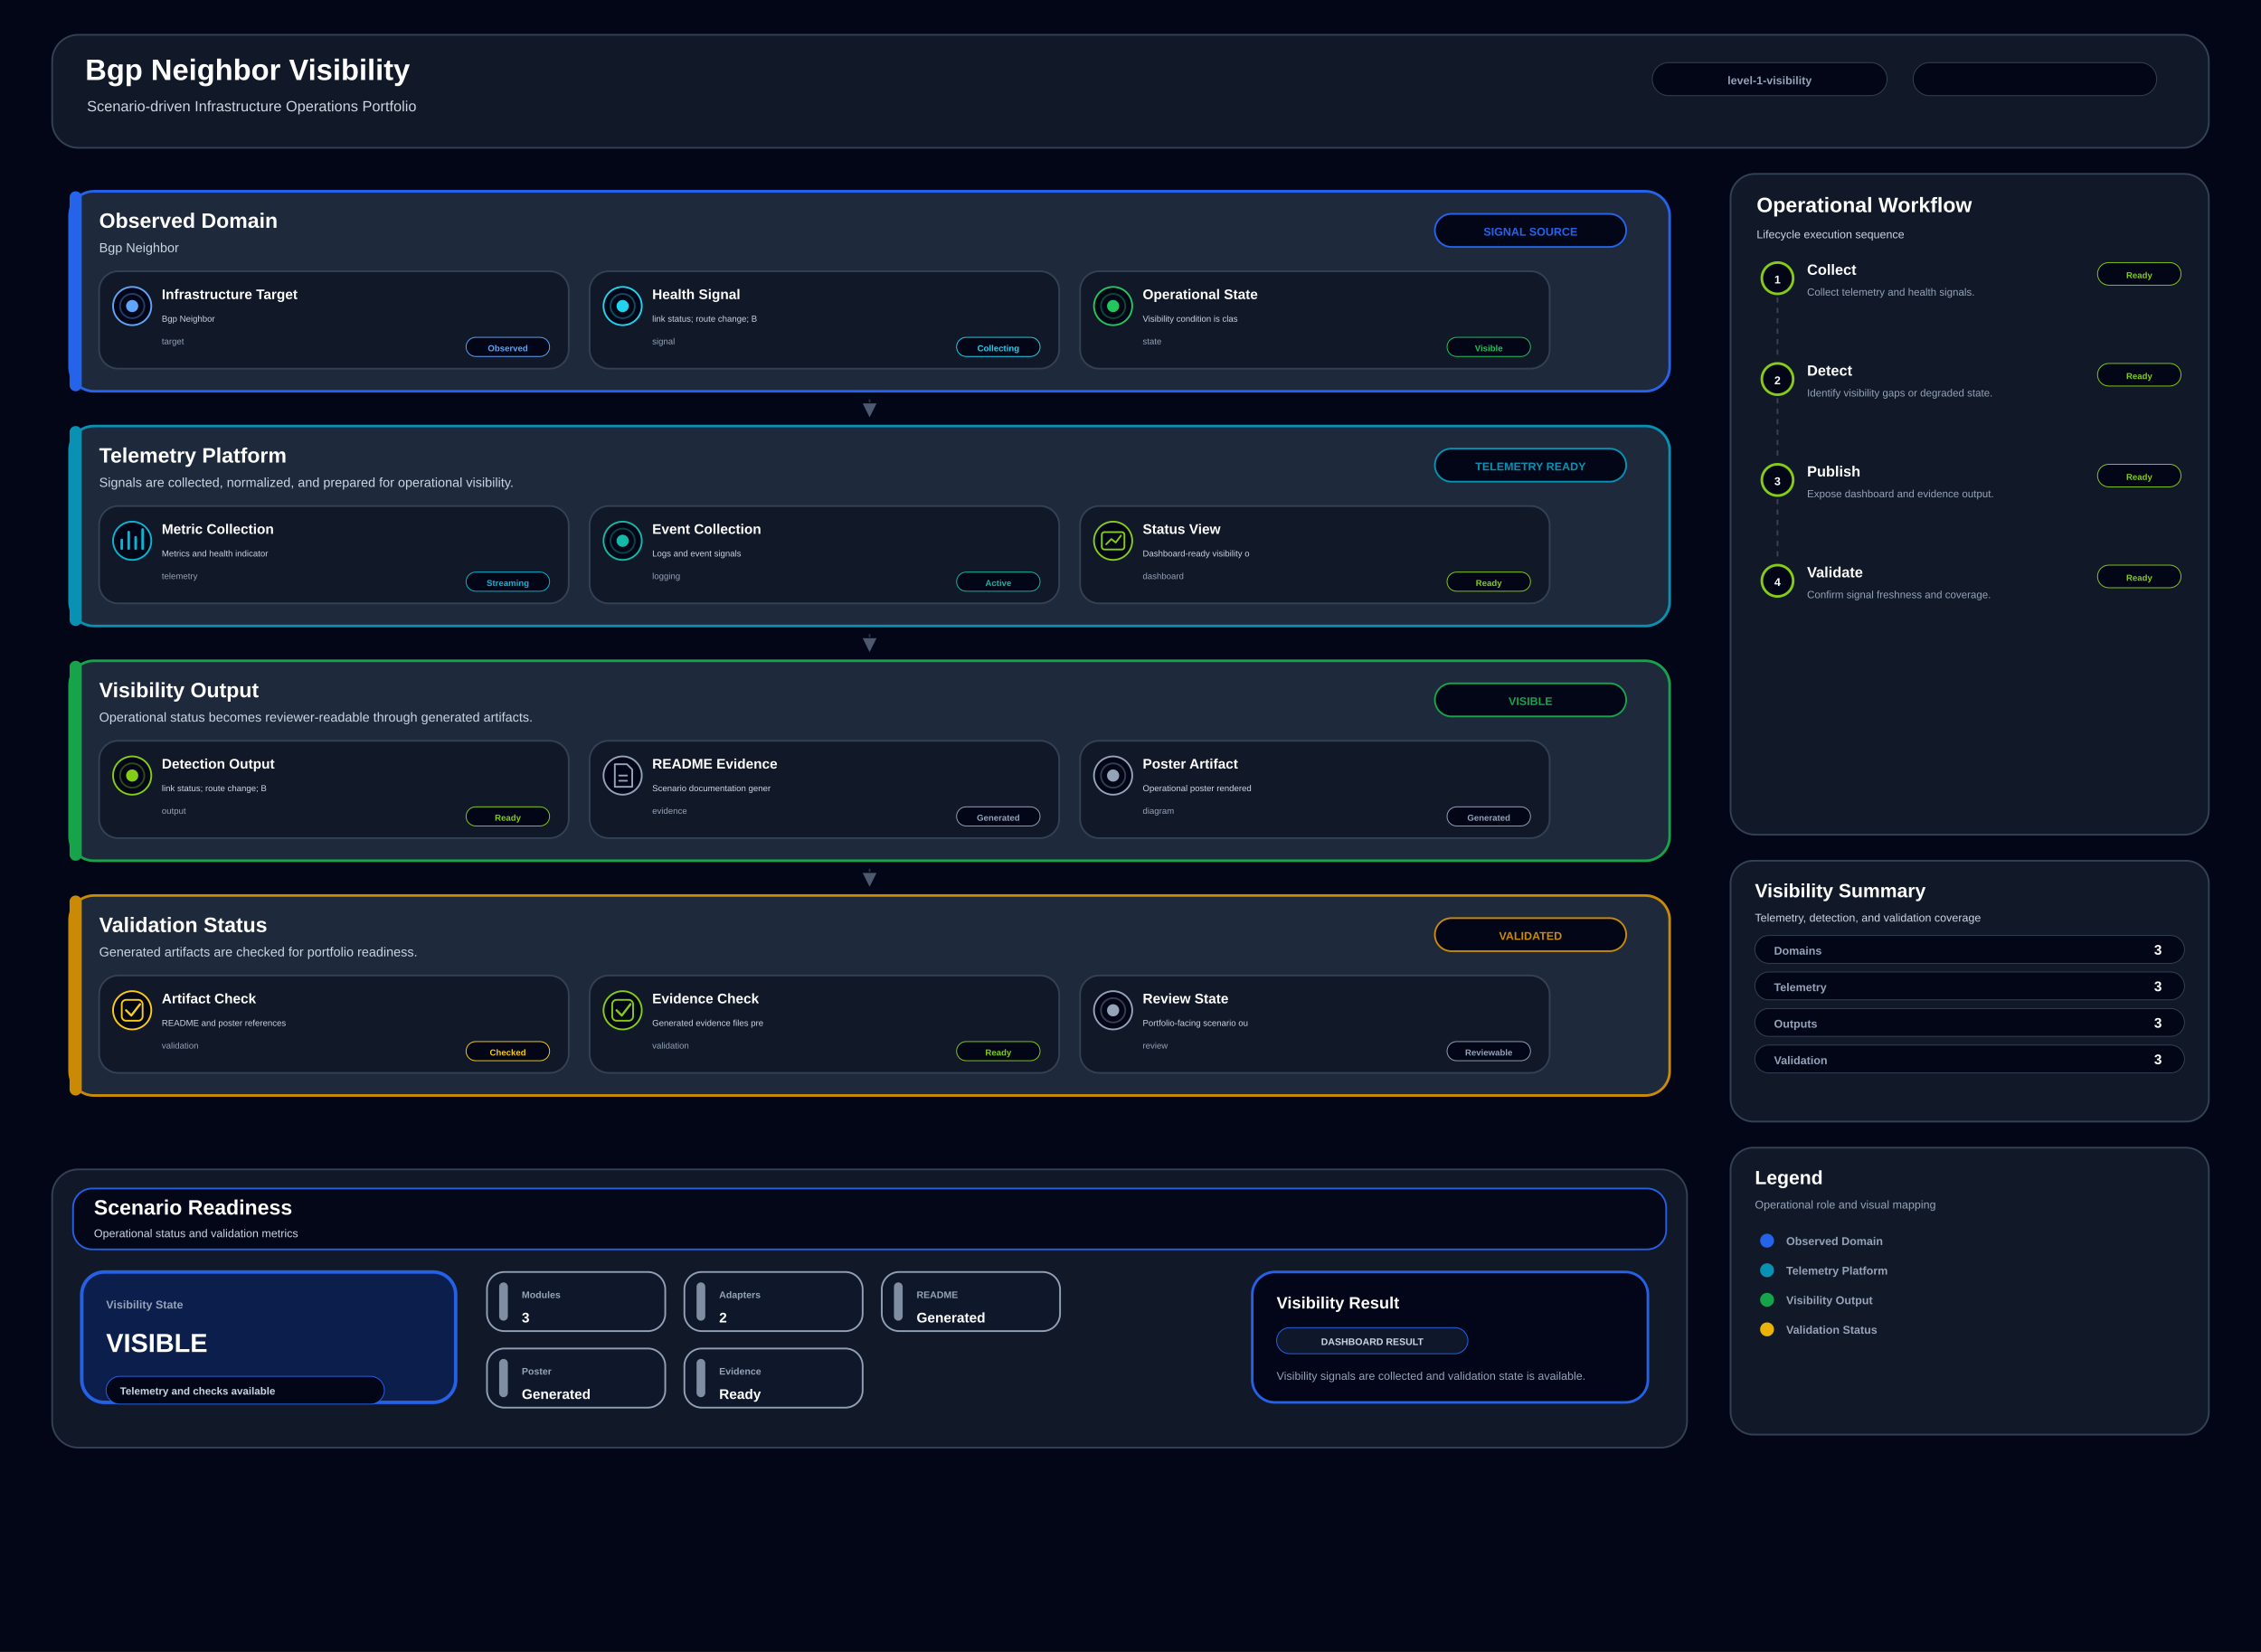
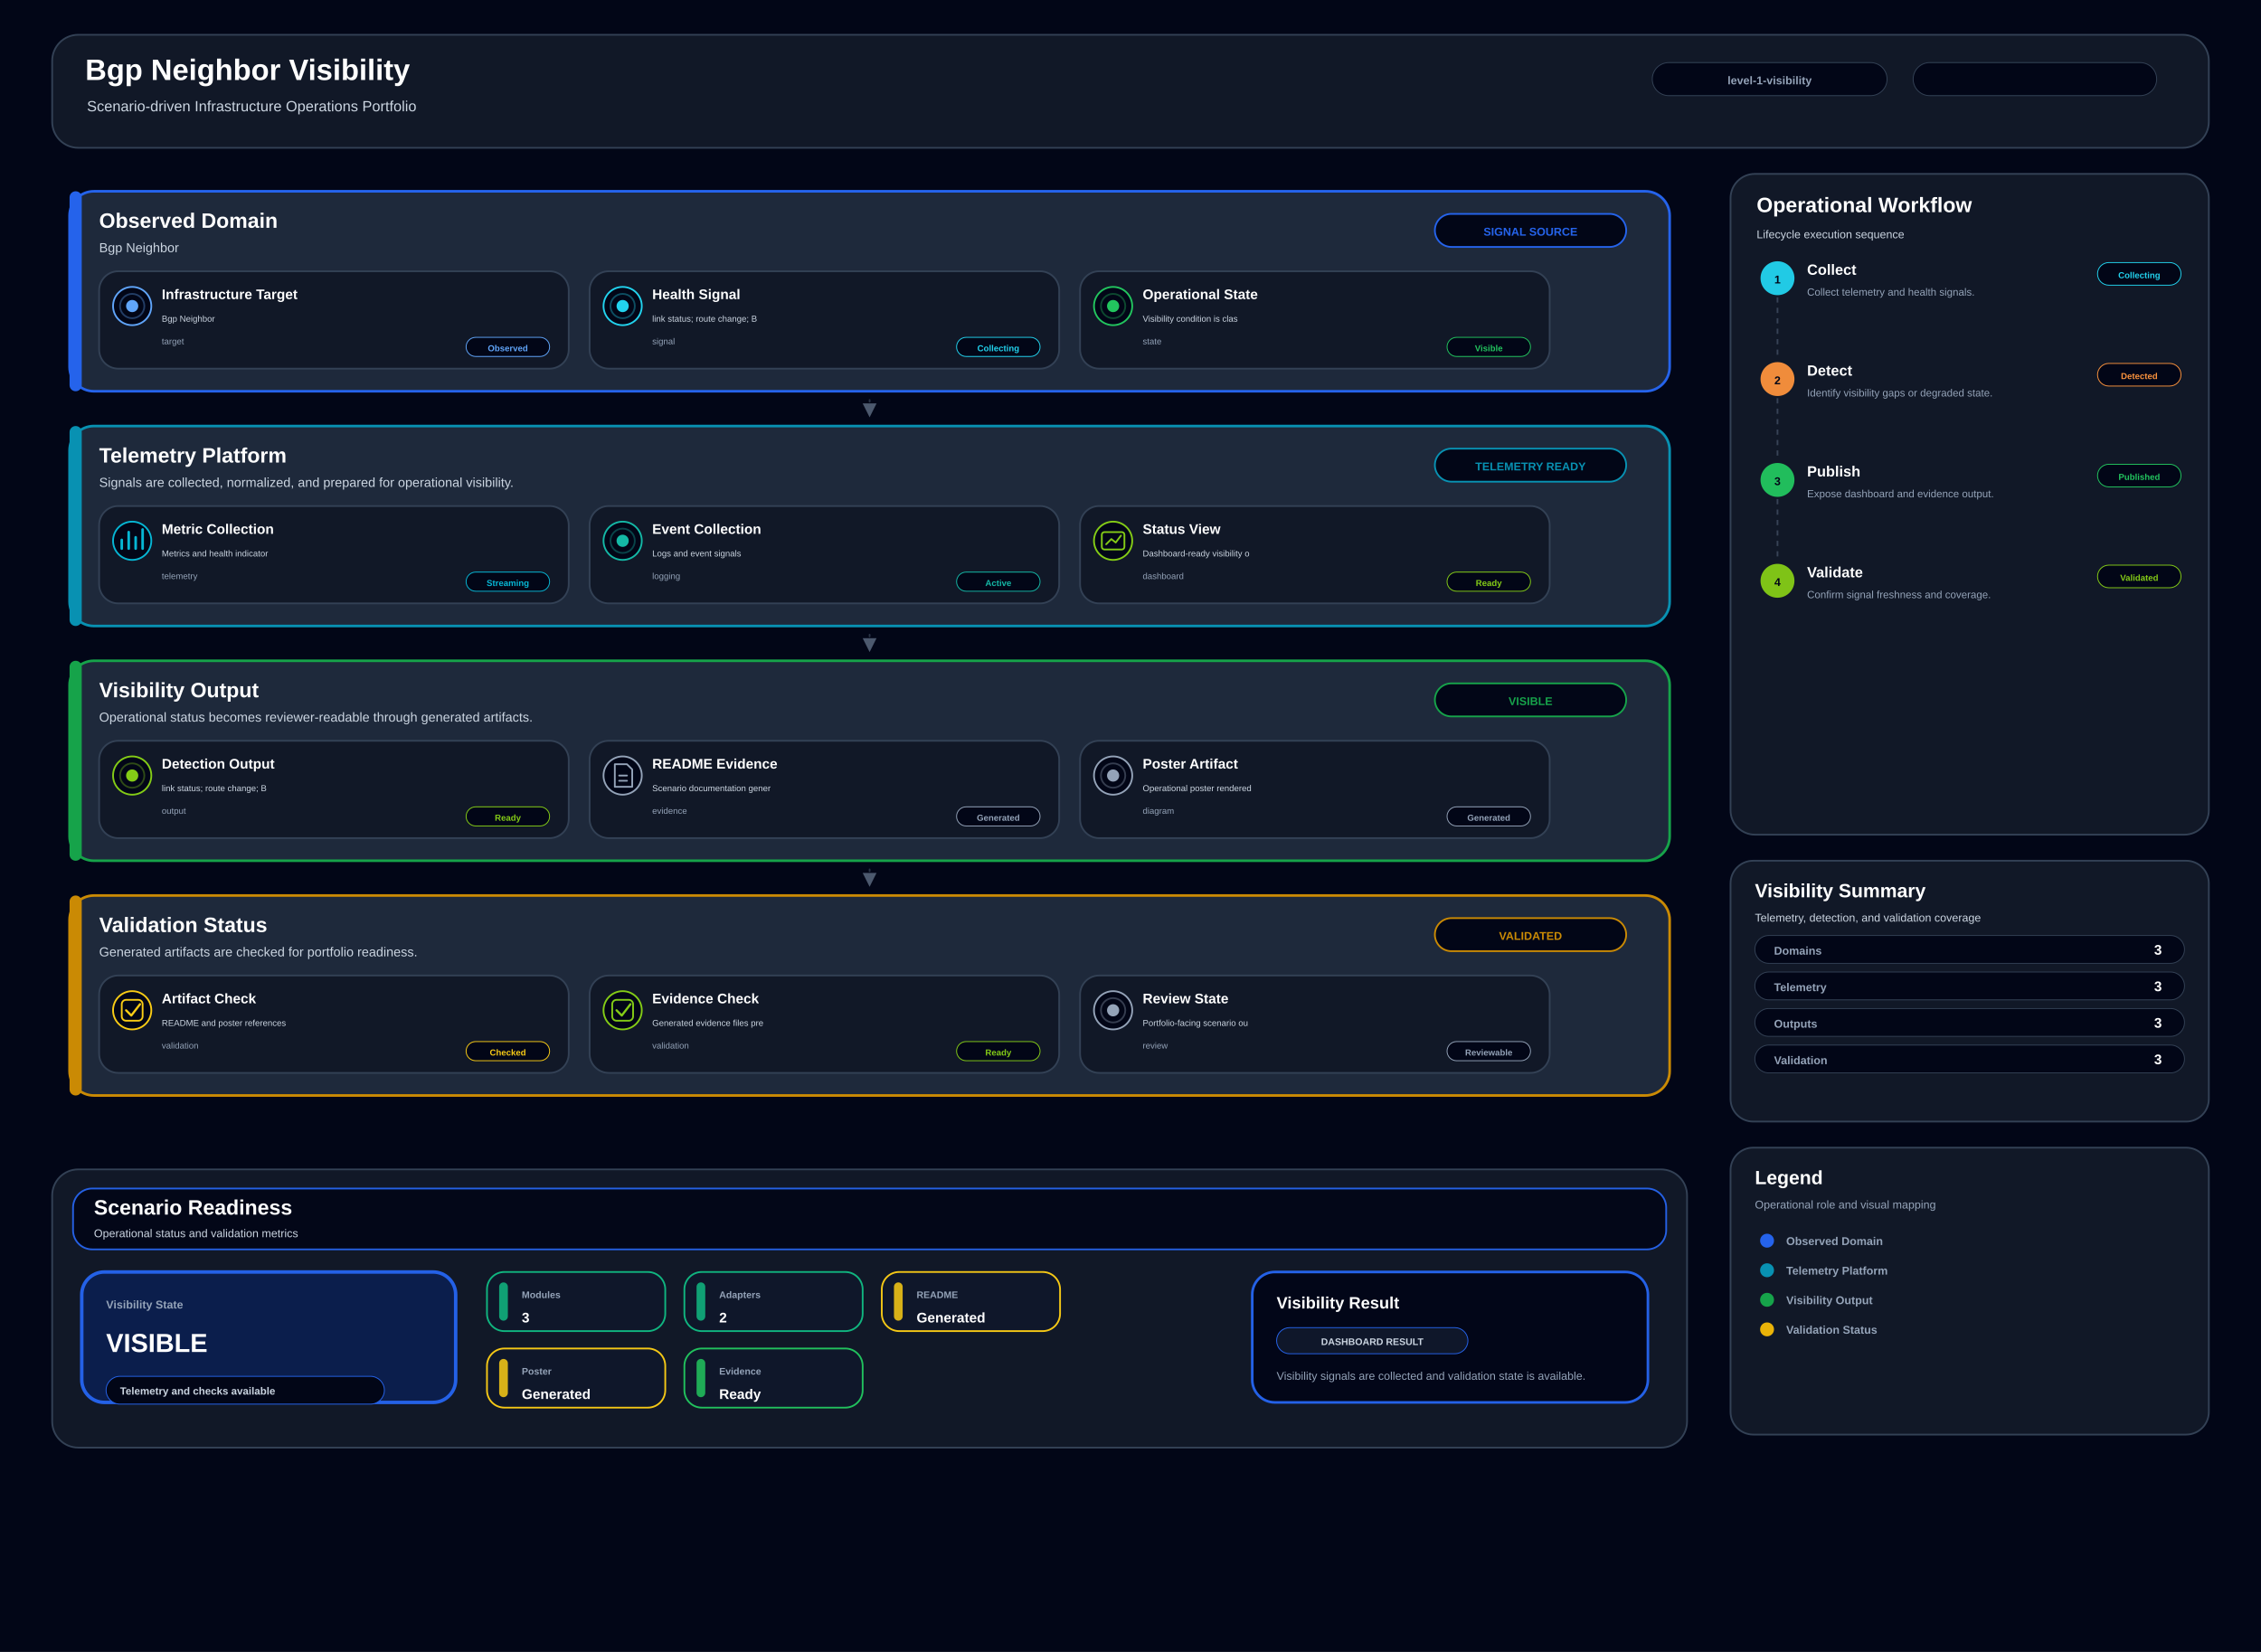
<svg xmlns="http://www.w3.org/2000/svg" width="2600" height="1900" viewBox="0 0 2600 1900" font-family="Arial, Helvetica, sans-serif">
  <style>text { font-family: Arial, Helvetica, sans-serif; letter-spacing: normal; word-spacing: normal; text-rendering: optimizeLegibility; font-kerning: normal; }</style>
  <style>text { font-family: Arial, Helvetica, sans-serif; letter-spacing: normal; word-spacing: normal; text-rendering: optimizeLegibility; font-kerning: normal; }</style>
  <rect width="2600" height="1900" fill="#020617" />
  <rect x="60" y="40" width="2480" height="130" rx="30" fill="#111827" stroke="#334155" stroke-width="2" />
  <text x="98" y="92" fill="#ffffff" font-size="34" font-weight="bold">Bgp Neighbor Visibility</text>
  <text x="100" y="128" fill="#cbd5e1" font-size="17">Scenario-driven Infrastructure Operations Portfolio</text>
  <rect x="1900" y="72" width="270" height="38" rx="19" fill="#020617" stroke="#334155" stroke-width="1" />
  <text x="2035" y="97" fill="#94a3b8" font-size="13" text-anchor="middle" font-weight="bold">level-1-visibility</text>
  <rect x="2200" y="72" width="280" height="38" rx="19" fill="#020617" stroke="#334155" stroke-width="1" />
  <text x="2340" y="97" fill="#94a3b8" font-size="13" text-anchor="middle" font-weight="bold" />
  <rect x="80" y="220" width="1840" height="230" rx="28" fill="#1e293b" stroke="#2563eb" stroke-width="3" />
  <rect x="80" y="220" width="14" height="230" rx="7" fill="#2563eb" />
  <text x="114" y="262" fill="#ffffff" font-size="24" font-weight="bold">Observed Domain</text>
  <text x="114" y="290" fill="#cbd5e1" font-size="15">Bgp Neighbor</text>
  <rect x="1650" y="246" width="220" height="38" rx="19" fill="#020617" stroke="#2563eb" stroke-width="2" />
  <text x="1760" y="271" fill="#2563eb" font-size="13" text-anchor="middle" font-weight="bold">SIGNAL SOURCE</text>
  <rect x="114" y="312" width="540" height="112" rx="22" fill="#111827" stroke="#334155" stroke-width="2" />
  <circle cx="152" cy="352" r="22" fill="#020617" stroke="#60a5fa" stroke-width="2" />
  <circle cx="152" cy="352" r="7" fill="#60a5fa" />
  <circle cx="152" cy="352" r="14" fill="none" stroke="#60a5fa" stroke-width="2" opacity="0.35" />
  <text x="186" y="344" fill="#ffffff" font-size="16" font-weight="bold">Infrastructure Target</text>
  <text x="186" y="370" fill="#cbd5e1" font-size="10">Bgp Neighbor</text>
  <text x="186" y="396" fill="#94a3b8" font-size="10">target</text>
  <rect x="536" y="388" width="96" height="22" rx="11" fill="#020617" stroke="#60a5fa" stroke-width="1" />
  <text x="584" y="404" fill="#60a5fa" font-size="10" text-anchor="middle" font-weight="bold">Observed</text>
  <rect x="678" y="312" width="540" height="112" rx="22" fill="#111827" stroke="#334155" stroke-width="2" />
  <circle cx="716" cy="352" r="22" fill="#020617" stroke="#22d3ee" stroke-width="2" />
  <circle cx="716" cy="352" r="7" fill="#22d3ee" />
  <circle cx="716" cy="352" r="14" fill="none" stroke="#22d3ee" stroke-width="2" opacity="0.35" />
  <text x="750" y="344" fill="#ffffff" font-size="16" font-weight="bold">Health Signal</text>
  <text x="750" y="370" fill="#cbd5e1" font-size="10">link status; route change; B</text>
  <text x="750" y="396" fill="#94a3b8" font-size="10">signal</text>
  <rect x="1100" y="388" width="96" height="22" rx="11" fill="#020617" stroke="#22d3ee" stroke-width="1" />
  <text x="1148" y="404" fill="#22d3ee" font-size="10" text-anchor="middle" font-weight="bold">Collecting</text>
  <rect x="1242" y="312" width="540" height="112" rx="22" fill="#111827" stroke="#334155" stroke-width="2" />
  <circle cx="1280" cy="352" r="22" fill="#020617" stroke="#22c55e" stroke-width="2" />
  <circle cx="1280" cy="352" r="7" fill="#22c55e" />
  <circle cx="1280" cy="352" r="14" fill="none" stroke="#22c55e" stroke-width="2" opacity="0.35" />
  <text x="1314" y="344" fill="#ffffff" font-size="16" font-weight="bold">Operational State</text>
  <text x="1314" y="370" fill="#cbd5e1" font-size="10">Visibility condition is clas</text>
  <text x="1314" y="396" fill="#94a3b8" font-size="10">state</text>
  <rect x="1664" y="388" width="96" height="22" rx="11" fill="#020617" stroke="#22c55e" stroke-width="1" />
  <text x="1712" y="404" fill="#22c55e" font-size="10" text-anchor="middle" font-weight="bold">Visible</text>
  <rect x="80" y="490" width="1840" height="230" rx="28" fill="#1e293b" stroke="#0891b2" stroke-width="3" />
  <rect x="80" y="490" width="14" height="230" rx="7" fill="#0891b2" />
  <text x="114" y="532" fill="#ffffff" font-size="24" font-weight="bold">Telemetry Platform</text>
  <text x="114" y="560" fill="#cbd5e1" font-size="15">Signals are collected, normalized, and prepared for operational visibility.</text>
  <rect x="1650" y="516" width="220" height="38" rx="19" fill="#020617" stroke="#0891b2" stroke-width="2" />
  <text x="1760" y="541" fill="#0891b2" font-size="13" text-anchor="middle" font-weight="bold">TELEMETRY READY</text>
  <rect x="114" y="582" width="540" height="112" rx="22" fill="#111827" stroke="#334155" stroke-width="2" />
  <circle cx="152" cy="622" r="22" fill="#020617" stroke="#06b6d4" stroke-width="2" />
  <line x1="140" y1="631" x2="140" y2="621" stroke="#06b6d4" stroke-width="3" stroke-linecap="round" />
  <line x1="148" y1="631" x2="148" y2="612" stroke="#06b6d4" stroke-width="3" stroke-linecap="round" />
  <line x1="156" y1="631" x2="156" y2="618" stroke="#06b6d4" stroke-width="3" stroke-linecap="round" />
  <line x1="164" y1="631" x2="164" y2="609" stroke="#06b6d4" stroke-width="3" stroke-linecap="round" />
  <text x="186" y="614" fill="#ffffff" font-size="16" font-weight="bold">Metric Collection</text>
  <text x="186" y="640" fill="#cbd5e1" font-size="10">Metrics and health indicator</text>
  <text x="186" y="666" fill="#94a3b8" font-size="10">telemetry</text>
  <rect x="536" y="658" width="96" height="22" rx="11" fill="#020617" stroke="#06b6d4" stroke-width="1" />
  <text x="584" y="674" fill="#06b6d4" font-size="10" text-anchor="middle" font-weight="bold">Streaming</text>
  <rect x="678" y="582" width="540" height="112" rx="22" fill="#111827" stroke="#334155" stroke-width="2" />
  <circle cx="716" cy="622" r="22" fill="#020617" stroke="#14b8a6" stroke-width="2" />
  <circle cx="716" cy="622" r="7" fill="#14b8a6" />
  <circle cx="716" cy="622" r="14" fill="none" stroke="#14b8a6" stroke-width="2" opacity="0.35" />
  <text x="750" y="614" fill="#ffffff" font-size="16" font-weight="bold">Event Collection</text>
  <text x="750" y="640" fill="#cbd5e1" font-size="10">Logs and event signals</text>
  <text x="750" y="666" fill="#94a3b8" font-size="10">logging</text>
  <rect x="1100" y="658" width="96" height="22" rx="11" fill="#020617" stroke="#14b8a6" stroke-width="1" />
  <text x="1148" y="674" fill="#14b8a6" font-size="10" text-anchor="middle" font-weight="bold">Active</text>
  <rect x="1242" y="582" width="540" height="112" rx="22" fill="#111827" stroke="#334155" stroke-width="2" />
  <circle cx="1280" cy="622" r="22" fill="#020617" stroke="#84cc16" stroke-width="2" />
  <rect x="1267" y="612" width="26" height="20" rx="3" fill="none" stroke="#84cc16" stroke-width="2" />
  <polyline points="1272,626 1278,620 1283,624 1289,616" fill="none" stroke="#84cc16" stroke-width="2" stroke-linecap="round" stroke-linejoin="round" />
  <text x="1314" y="614" fill="#ffffff" font-size="16" font-weight="bold">Status View</text>
  <text x="1314" y="640" fill="#cbd5e1" font-size="10">Dashboard-ready visibility o</text>
  <text x="1314" y="666" fill="#94a3b8" font-size="10">dashboard</text>
  <rect x="1664" y="658" width="96" height="22" rx="11" fill="#020617" stroke="#84cc16" stroke-width="1" />
  <text x="1712" y="674" fill="#84cc16" font-size="10" text-anchor="middle" font-weight="bold">Ready</text>
  <rect x="80" y="760" width="1840" height="230" rx="28" fill="#1e293b" stroke="#16a34a" stroke-width="3" />
  <rect x="80" y="760" width="14" height="230" rx="7" fill="#16a34a" />
  <text x="114" y="802" fill="#ffffff" font-size="24" font-weight="bold">Visibility Output</text>
  <text x="114" y="830" fill="#cbd5e1" font-size="15">Operational status becomes reviewer-readable through generated artifacts.</text>
  <rect x="1650" y="786" width="220" height="38" rx="19" fill="#020617" stroke="#16a34a" stroke-width="2" />
  <text x="1760" y="811" fill="#16a34a" font-size="13" text-anchor="middle" font-weight="bold">VISIBLE</text>
  <rect x="114" y="852" width="540" height="112" rx="22" fill="#111827" stroke="#334155" stroke-width="2" />
  <circle cx="152" cy="892" r="22" fill="#020617" stroke="#84cc16" stroke-width="2" />
  <circle cx="152" cy="892" r="7" fill="#84cc16" />
  <circle cx="152" cy="892" r="14" fill="none" stroke="#84cc16" stroke-width="2" opacity="0.35" />
  <text x="186" y="884" fill="#ffffff" font-size="16" font-weight="bold">Detection Output</text>
  <text x="186" y="910" fill="#cbd5e1" font-size="10">link status; route change; B</text>
  <text x="186" y="936" fill="#94a3b8" font-size="10">output</text>
  <rect x="536" y="928" width="96" height="22" rx="11" fill="#020617" stroke="#84cc16" stroke-width="1" />
  <text x="584" y="944" fill="#84cc16" font-size="10" text-anchor="middle" font-weight="bold">Ready</text>
  <rect x="678" y="852" width="540" height="112" rx="22" fill="#111827" stroke="#334155" stroke-width="2" />
  <circle cx="716" cy="892" r="22" fill="#020617" stroke="#94a3b8" stroke-width="2" />
  <polygon points="707,879 721,879 727,885 727,905 707,905" fill="none" stroke="#94a3b8" stroke-width="2" stroke-linejoin="round" />
  <line x1="712" y1="892" x2="721" y2="892" stroke="#94a3b8" stroke-width="2" stroke-linecap="round" />
  <line x1="712" y1="898" x2="721" y2="898" stroke="#94a3b8" stroke-width="2" stroke-linecap="round" />
  <text x="750" y="884" fill="#ffffff" font-size="16" font-weight="bold">README Evidence</text>
  <text x="750" y="910" fill="#cbd5e1" font-size="10">Scenario documentation gener</text>
  <text x="750" y="936" fill="#94a3b8" font-size="10">evidence</text>
  <rect x="1100" y="928" width="96" height="22" rx="11" fill="#020617" stroke="#94a3b8" stroke-width="1" />
  <text x="1148" y="944" fill="#94a3b8" font-size="10" text-anchor="middle" font-weight="bold">Generated</text>
  <rect x="1242" y="852" width="540" height="112" rx="22" fill="#111827" stroke="#334155" stroke-width="2" />
  <circle cx="1280" cy="892" r="22" fill="#020617" stroke="#94a3b8" stroke-width="2" />
  <circle cx="1280" cy="892" r="7" fill="#94a3b8" />
  <circle cx="1280" cy="892" r="14" fill="none" stroke="#94a3b8" stroke-width="2" opacity="0.35" />
  <text x="1314" y="884" fill="#ffffff" font-size="16" font-weight="bold">Poster Artifact</text>
  <text x="1314" y="910" fill="#cbd5e1" font-size="10">Operational poster rendered</text>
  <text x="1314" y="936" fill="#94a3b8" font-size="10">diagram</text>
  <rect x="1664" y="928" width="96" height="22" rx="11" fill="#020617" stroke="#94a3b8" stroke-width="1" />
  <text x="1712" y="944" fill="#94a3b8" font-size="10" text-anchor="middle" font-weight="bold">Generated</text>
  <rect x="80" y="1030" width="1840" height="230" rx="28" fill="#1e293b" stroke="#ca8a04" stroke-width="3" />
  <rect x="80" y="1030" width="14" height="230" rx="7" fill="#ca8a04" />
  <text x="114" y="1072" fill="#ffffff" font-size="24" font-weight="bold">Validation Status</text>
  <text x="114" y="1100" fill="#cbd5e1" font-size="15">Generated artifacts are checked for portfolio readiness.</text>
  <rect x="1650" y="1056" width="220" height="38" rx="19" fill="#020617" stroke="#ca8a04" stroke-width="2" />
  <text x="1760" y="1081" fill="#ca8a04" font-size="13" text-anchor="middle" font-weight="bold">VALIDATED</text>
  <rect x="114" y="1122" width="540" height="112" rx="22" fill="#111827" stroke="#334155" stroke-width="2" />
  <circle cx="152" cy="1162" r="22" fill="#020617" stroke="#facc15" stroke-width="2" />
  <rect x="140" y="1150" width="24" height="24" rx="5" fill="none" stroke="#facc15" stroke-width="2" />
  <polyline points="145,1162 151,1168 161,1155" fill="none" stroke="#facc15" stroke-width="2.5" stroke-linecap="round" stroke-linejoin="round" />
  <text x="186" y="1154" fill="#ffffff" font-size="16" font-weight="bold">Artifact Check</text>
  <text x="186" y="1180" fill="#cbd5e1" font-size="10">README and poster references</text>
  <text x="186" y="1206" fill="#94a3b8" font-size="10">validation</text>
  <rect x="536" y="1198" width="96" height="22" rx="11" fill="#020617" stroke="#facc15" stroke-width="1" />
  <text x="584" y="1214" fill="#facc15" font-size="10" text-anchor="middle" font-weight="bold">Checked</text>
  <rect x="678" y="1122" width="540" height="112" rx="22" fill="#111827" stroke="#334155" stroke-width="2" />
  <circle cx="716" cy="1162" r="22" fill="#020617" stroke="#84cc16" stroke-width="2" />
  <rect x="704" y="1150" width="24" height="24" rx="5" fill="none" stroke="#84cc16" stroke-width="2" />
  <polyline points="709,1162 715,1168 725,1155" fill="none" stroke="#84cc16" stroke-width="2.5" stroke-linecap="round" stroke-linejoin="round" />
  <text x="750" y="1154" fill="#ffffff" font-size="16" font-weight="bold">Evidence Check</text>
  <text x="750" y="1180" fill="#cbd5e1" font-size="10">Generated evidence files pre</text>
  <text x="750" y="1206" fill="#94a3b8" font-size="10">validation</text>
  <rect x="1100" y="1198" width="96" height="22" rx="11" fill="#020617" stroke="#84cc16" stroke-width="1" />
  <text x="1148" y="1214" fill="#84cc16" font-size="10" text-anchor="middle" font-weight="bold">Ready</text>
  <rect x="1242" y="1122" width="540" height="112" rx="22" fill="#111827" stroke="#334155" stroke-width="2" />
  <circle cx="1280" cy="1162" r="22" fill="#020617" stroke="#94a3b8" stroke-width="2" />
  <circle cx="1280" cy="1162" r="7" fill="#94a3b8" />
  <circle cx="1280" cy="1162" r="14" fill="none" stroke="#94a3b8" stroke-width="2" opacity="0.35" />
  <text x="1314" y="1154" fill="#ffffff" font-size="16" font-weight="bold">Review State</text>
  <text x="1314" y="1180" fill="#cbd5e1" font-size="10">Portfolio-facing scenario ou</text>
  <text x="1314" y="1206" fill="#94a3b8" font-size="10">review</text>
  <rect x="1664" y="1198" width="96" height="22" rx="11" fill="#020617" stroke="#94a3b8" stroke-width="1" />
  <text x="1712" y="1214" fill="#94a3b8" font-size="10" text-anchor="middle" font-weight="bold">Reviewable</text>
  <line x1="1000.0" y1="460" x2="1000.0" y2="462" stroke="#475569" stroke-width="2" stroke-linecap="round" stroke-dasharray="8 8" opacity="0.55" />
  <polygon points="992.0,464 1008.0,464 1000.0,480" fill="#64748b" opacity="0.75" />
  <line x1="1000.0" y1="730" x2="1000.0" y2="732" stroke="#475569" stroke-width="2" stroke-linecap="round" stroke-dasharray="8 8" opacity="0.55" />
  <polygon points="992.0,734 1008.0,734 1000.0,750" fill="#64748b" opacity="0.75" />
  <line x1="1000.0" y1="1000" x2="1000.0" y2="1002" stroke="#475569" stroke-width="2" stroke-linecap="round" stroke-dasharray="8 8" opacity="0.55" />
  <polygon points="992.0,1004 1008.0,1004 1000.0,1020" fill="#64748b" opacity="0.75" />
  <rect x="1990" y="200" width="550" height="760" rx="28" fill="#111827" stroke="#334155" stroke-width="2" />
  <text x="2020" y="244" fill="#ffffff" font-size="24" font-weight="bold">Operational Workflow</text>
  <text x="2020" y="274" fill="#cbd5e1" font-size="13">Lifecycle execution sequence</text>
-   <circle cx="2044" cy="320" r="18" fill="#020617" stroke="#84cc16" stroke-width="3" />
-   <text x="2044" y="326" fill="#ffffff" font-size="13" text-anchor="middle" font-weight="bold">1</text>
+   <circle cx="2044" cy="320" r="18" fill="#22d3ee" stroke="#22d3ee" stroke-width="3" opacity="0.95" />
+   <text x="2044" y="326" fill="#020617" font-size="13" text-anchor="middle" font-weight="bold">1</text>
  <text x="2078" y="316" fill="#ffffff" font-size="17" font-weight="bold">Collect</text>
  <text x="2078" y="340" fill="#94a3b8" font-size="12">Collect telemetry and health signals.</text>
-   <rect x="2412" y="302" width="96" height="26" rx="13" fill="#020617" stroke="#84cc16" stroke-width="1" />
-   <text x="2460" y="320" fill="#84cc16" font-size="10" text-anchor="middle" font-weight="bold">Ready</text>
+   <rect x="2412" y="302" width="96" height="26" rx="13" fill="#020617" stroke="#22d3ee" stroke-width="1" />
+   <text x="2460" y="320" fill="#22d3ee" font-size="10" text-anchor="middle" font-weight="bold">Collecting</text>
  <line x1="2044" y1="342" x2="2044" y2="412" stroke="#475569" stroke-width="2" stroke-dasharray="6 6" opacity="0.7" />
-   <circle cx="2044" cy="436" r="18" fill="#020617" stroke="#84cc16" stroke-width="3" />
-   <text x="2044" y="442" fill="#ffffff" font-size="13" text-anchor="middle" font-weight="bold">2</text>
+   <circle cx="2044" cy="436" r="18" fill="#fb923c" stroke="#fb923c" stroke-width="3" opacity="0.95" />
+   <text x="2044" y="442" fill="#020617" font-size="13" text-anchor="middle" font-weight="bold">2</text>
  <text x="2078" y="432" fill="#ffffff" font-size="17" font-weight="bold">Detect</text>
  <text x="2078" y="456" fill="#94a3b8" font-size="12">Identify visibility gaps or degraded state.</text>
-   <rect x="2412" y="418" width="96" height="26" rx="13" fill="#020617" stroke="#84cc16" stroke-width="1" />
-   <text x="2460" y="436" fill="#84cc16" font-size="10" text-anchor="middle" font-weight="bold">Ready</text>
+   <rect x="2412" y="418" width="96" height="26" rx="13" fill="#020617" stroke="#fb923c" stroke-width="1" />
+   <text x="2460" y="436" fill="#fb923c" font-size="10" text-anchor="middle" font-weight="bold">Detected</text>
  <line x1="2044" y1="458" x2="2044" y2="528" stroke="#475569" stroke-width="2" stroke-dasharray="6 6" opacity="0.7" />
-   <circle cx="2044" cy="552" r="18" fill="#020617" stroke="#84cc16" stroke-width="3" />
-   <text x="2044" y="558" fill="#ffffff" font-size="13" text-anchor="middle" font-weight="bold">3</text>
+   <circle cx="2044" cy="552" r="18" fill="#22c55e" stroke="#22c55e" stroke-width="3" opacity="0.95" />
+   <text x="2044" y="558" fill="#020617" font-size="13" text-anchor="middle" font-weight="bold">3</text>
  <text x="2078" y="548" fill="#ffffff" font-size="17" font-weight="bold">Publish</text>
  <text x="2078" y="572" fill="#94a3b8" font-size="12">Expose dashboard and evidence output.</text>
-   <rect x="2412" y="534" width="96" height="26" rx="13" fill="#020617" stroke="#84cc16" stroke-width="1" />
-   <text x="2460" y="552" fill="#84cc16" font-size="10" text-anchor="middle" font-weight="bold">Ready</text>
+   <rect x="2412" y="534" width="96" height="26" rx="13" fill="#020617" stroke="#22c55e" stroke-width="1" />
+   <text x="2460" y="552" fill="#22c55e" font-size="10" text-anchor="middle" font-weight="bold">Published</text>
  <line x1="2044" y1="574" x2="2044" y2="644" stroke="#475569" stroke-width="2" stroke-dasharray="6 6" opacity="0.7" />
-   <circle cx="2044" cy="668" r="18" fill="#020617" stroke="#84cc16" stroke-width="3" />
-   <text x="2044" y="674" fill="#ffffff" font-size="13" text-anchor="middle" font-weight="bold">4</text>
+   <circle cx="2044" cy="668" r="18" fill="#84cc16" stroke="#84cc16" stroke-width="3" opacity="0.95" />
+   <text x="2044" y="674" fill="#020617" font-size="13" text-anchor="middle" font-weight="bold">4</text>
  <text x="2078" y="664" fill="#ffffff" font-size="17" font-weight="bold">Validate</text>
  <text x="2078" y="688" fill="#94a3b8" font-size="12">Confirm signal freshness and coverage.</text>
  <rect x="2412" y="650" width="96" height="26" rx="13" fill="#020617" stroke="#84cc16" stroke-width="1" />
-   <text x="2460" y="668" fill="#84cc16" font-size="10" text-anchor="middle" font-weight="bold">Ready</text>
+   <text x="2460" y="668" fill="#84cc16" font-size="10" text-anchor="middle" font-weight="bold">Validated</text>
  <rect x="1990" y="990" width="550" height="300" rx="26" fill="#111827" stroke="#334155" stroke-width="2" />
  <text x="2018" y="1032" fill="#ffffff" font-size="22" font-weight="bold">Visibility Summary</text>
  <text x="2018" y="1060" fill="#cbd5e1" font-size="13">Telemetry, detection, and validation coverage</text>
  <rect x="2018" y="1076" width="494" height="32" rx="16" fill="#020617" stroke="#334155" stroke-width="1" />
  <text x="2040" y="1098" fill="#94a3b8" font-size="13" font-weight="bold">Domains</text>
  <text x="2486" y="1098" fill="#ffffff" font-size="16" text-anchor="end" font-weight="bold">3</text>
  <rect x="2018" y="1118" width="494" height="32" rx="16" fill="#020617" stroke="#334155" stroke-width="1" />
  <text x="2040" y="1140" fill="#94a3b8" font-size="13" font-weight="bold">Telemetry</text>
  <text x="2486" y="1140" fill="#ffffff" font-size="16" text-anchor="end" font-weight="bold">3</text>
  <rect x="2018" y="1160" width="494" height="32" rx="16" fill="#020617" stroke="#334155" stroke-width="1" />
  <text x="2040" y="1182" fill="#94a3b8" font-size="13" font-weight="bold">Outputs</text>
  <text x="2486" y="1182" fill="#ffffff" font-size="16" text-anchor="end" font-weight="bold">3</text>
  <rect x="2018" y="1202" width="494" height="32" rx="16" fill="#020617" stroke="#334155" stroke-width="1" />
  <text x="2040" y="1224" fill="#94a3b8" font-size="13" font-weight="bold">Validation</text>
  <text x="2486" y="1224" fill="#ffffff" font-size="16" text-anchor="end" font-weight="bold">3</text>
  <rect x="60" y="1345" width="1880" height="320" rx="30" fill="#111827" stroke="#334155" stroke-width="2" />
  <rect x="84" y="1367" width="1832" height="70" rx="22" fill="#020617" stroke="#2563eb" stroke-width="2" opacity="0.96" />
  <text x="108" y="1397" fill="#ffffff" font-size="24" font-weight="bold">Scenario Readiness</text>
  <text x="108" y="1423" fill="#cbd5e1" font-size="13">Operational status and validation metrics</text>
  <rect x="94" y="1463" width="430" height="150" rx="26" fill="#0b1f4d" stroke="#2563eb" stroke-width="4" opacity="0.98" />
  <text x="122" y="1505" fill="#94a3b8" font-size="13" font-weight="bold">Visibility State</text>
  <text x="122" y="1555" fill="#ffffff" font-size="30" font-weight="bold">VISIBLE</text>
  <rect x="122" y="1583" width="320" height="32" rx="16" fill="#020617" stroke="#2563eb" stroke-width="1" />
  <text x="138" y="1604" fill="#cbd5e1" font-size="12" font-weight="bold">Telemetry and checks available</text>
-   <rect x="560" y="1463" width="205" height="68" rx="20" fill="#0f172a" stroke="#94a3b8" stroke-width="2" opacity="0.98" />
-   <rect x="574" y="1475" width="10" height="44" rx="5" fill="#94a3b8" opacity="0.85" />
+   <rect x="560" y="1463" width="205" height="68" rx="20" fill="#0f172a" stroke="#10b981" stroke-width="2" opacity="0.98" />
+   <rect x="574" y="1475" width="10" height="44" rx="5" fill="#10b981" opacity="0.85" />
  <text x="600" y="1493" fill="#94a3b8" font-size="11" font-weight="bold">Modules</text>
  <text x="600" y="1521" fill="#ffffff" font-size="16" font-weight="bold">3</text>
-   <rect x="787" y="1463" width="205" height="68" rx="20" fill="#0f172a" stroke="#94a3b8" stroke-width="2" opacity="0.98" />
-   <rect x="801" y="1475" width="10" height="44" rx="5" fill="#94a3b8" opacity="0.85" />
+   <rect x="787" y="1463" width="205" height="68" rx="20" fill="#0f172a" stroke="#10b981" stroke-width="2" opacity="0.98" />
+   <rect x="801" y="1475" width="10" height="44" rx="5" fill="#10b981" opacity="0.85" />
  <text x="827" y="1493" fill="#94a3b8" font-size="11" font-weight="bold">Adapters</text>
  <text x="827" y="1521" fill="#ffffff" font-size="16" font-weight="bold">2</text>
-   <rect x="1014" y="1463" width="205" height="68" rx="20" fill="#0f172a" stroke="#94a3b8" stroke-width="2" opacity="0.98" />
-   <rect x="1028" y="1475" width="10" height="44" rx="5" fill="#94a3b8" opacity="0.85" />
+   <rect x="1014" y="1463" width="205" height="68" rx="20" fill="#0f172a" stroke="#facc15" stroke-width="2" opacity="0.98" />
+   <rect x="1028" y="1475" width="10" height="44" rx="5" fill="#facc15" opacity="0.85" />
  <text x="1054" y="1493" fill="#94a3b8" font-size="11" font-weight="bold">README</text>
  <text x="1054" y="1521" fill="#ffffff" font-size="16" font-weight="bold">Generated</text>
-   <rect x="560" y="1551" width="205" height="68" rx="20" fill="#0f172a" stroke="#94a3b8" stroke-width="2" opacity="0.98" />
-   <rect x="574" y="1563" width="10" height="44" rx="5" fill="#94a3b8" opacity="0.85" />
+   <rect x="560" y="1551" width="205" height="68" rx="20" fill="#0f172a" stroke="#facc15" stroke-width="2" opacity="0.98" />
+   <rect x="574" y="1563" width="10" height="44" rx="5" fill="#facc15" opacity="0.85" />
  <text x="600" y="1581" fill="#94a3b8" font-size="11" font-weight="bold">Poster</text>
  <text x="600" y="1609" fill="#ffffff" font-size="16" font-weight="bold">Generated</text>
-   <rect x="787" y="1551" width="205" height="68" rx="20" fill="#0f172a" stroke="#94a3b8" stroke-width="2" opacity="0.98" />
-   <rect x="801" y="1563" width="10" height="44" rx="5" fill="#94a3b8" opacity="0.85" />
+   <rect x="787" y="1551" width="205" height="68" rx="20" fill="#0f172a" stroke="#22c55e" stroke-width="2" opacity="0.98" />
+   <rect x="801" y="1563" width="10" height="44" rx="5" fill="#22c55e" opacity="0.85" />
  <text x="827" y="1581" fill="#94a3b8" font-size="11" font-weight="bold">Evidence</text>
  <text x="827" y="1609" fill="#ffffff" font-size="16" font-weight="bold">Ready</text>
  <rect x="1440" y="1463" width="455" height="150" rx="26" fill="#020617" stroke="#2563eb" stroke-width="3" opacity="0.98" />
  <text x="1468" y="1505" fill="#ffffff" font-size="19" font-weight="bold">Visibility Result</text>
  <rect x="1468" y="1527" width="220" height="30" rx="15" fill="#0f172a" stroke="#2563eb" stroke-width="1" />
  <text x="1578" y="1547" fill="#cbd5e1" font-size="11" text-anchor="middle" font-weight="bold">DASHBOARD RESULT</text>
  <text x="1468" y="1587" fill="#94a3b8" font-size="13">Visibility signals are collected and validation state is available.</text>
  <rect x="1990" y="1320" width="550" height="330" rx="26" fill="#111827" stroke="#334155" stroke-width="2" />
  <text x="2018" y="1362" fill="#ffffff" font-size="22" font-weight="bold">Legend</text>
  <text x="2018" y="1390" fill="#94a3b8" font-size="13">Operational role and visual mapping</text>
  <circle cx="2032" cy="1427" r="8" fill="#2563eb" />
  <text x="2054" y="1432" fill="#94a3b8" font-size="13" font-weight="bold">Observed Domain</text>
  <circle cx="2032" cy="1461" r="8" fill="#0891b2" />
  <text x="2054" y="1466" fill="#94a3b8" font-size="13" font-weight="bold">Telemetry Platform</text>
  <circle cx="2032" cy="1495" r="8" fill="#16a34a" />
  <text x="2054" y="1500" fill="#94a3b8" font-size="13" font-weight="bold">Visibility Output</text>
  <circle cx="2032" cy="1529" r="8" fill="#eab308" />
  <text x="2054" y="1534" fill="#94a3b8" font-size="13" font-weight="bold">Validation Status</text>
</svg>
